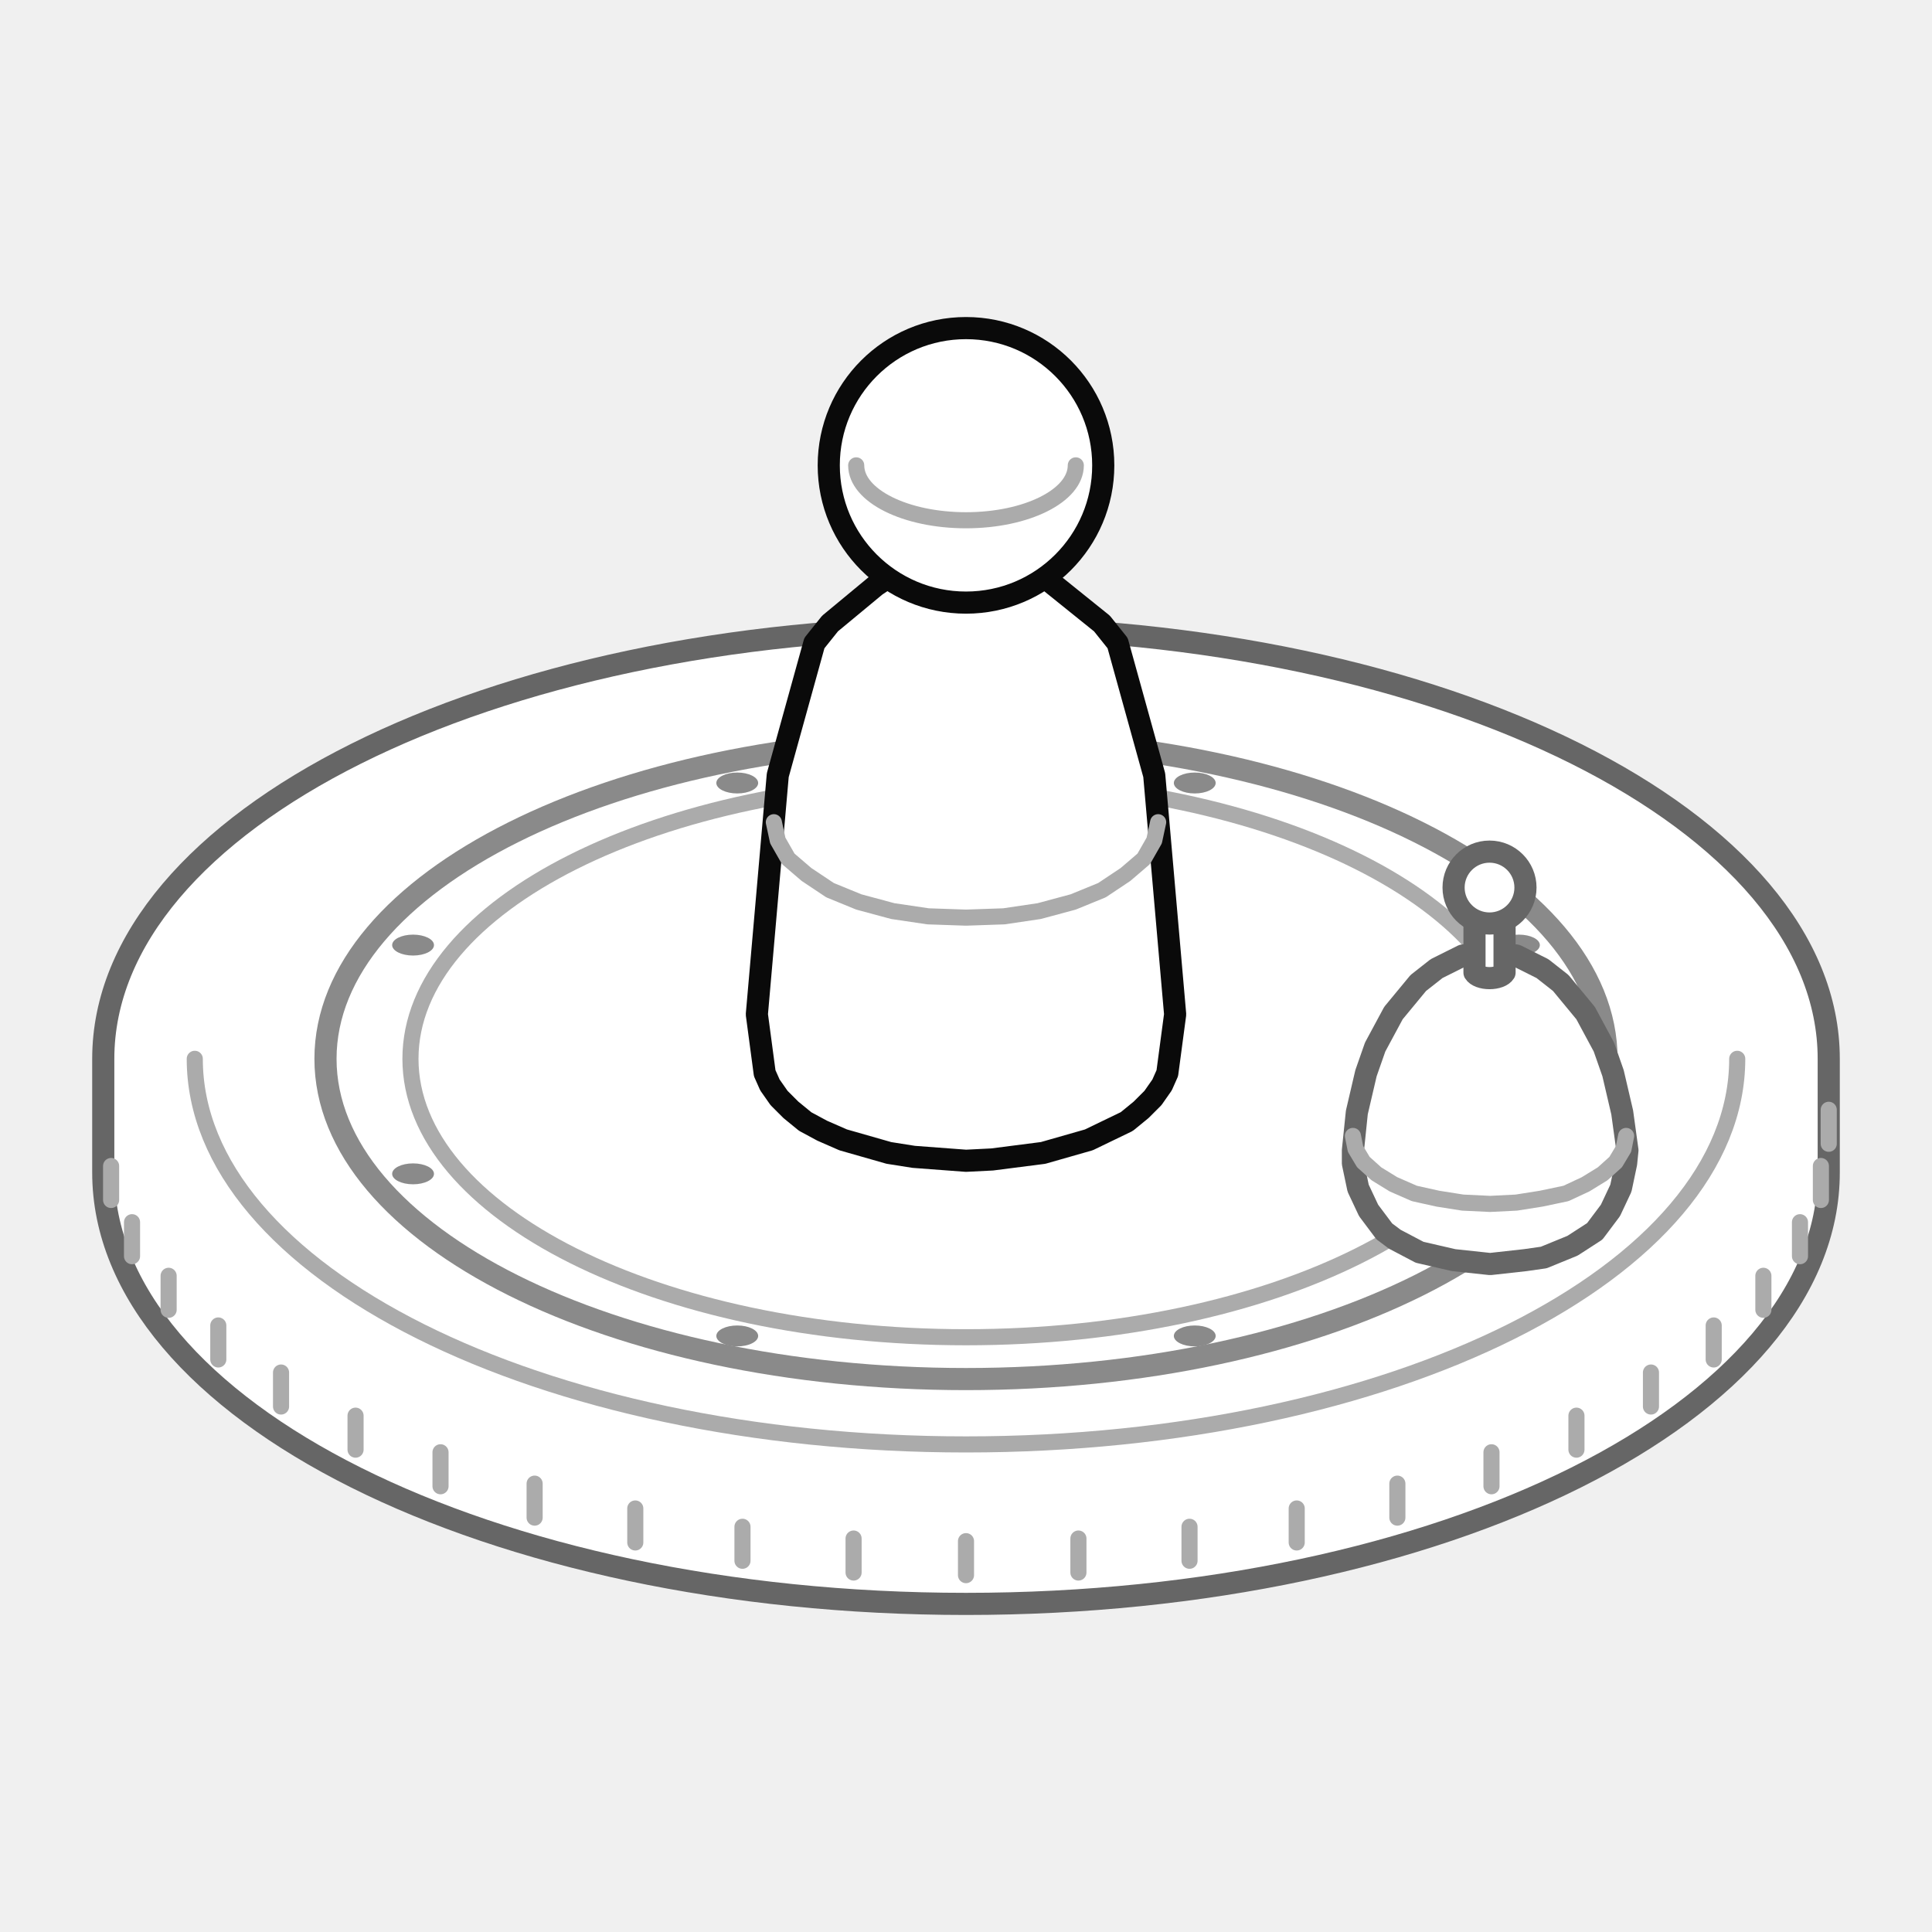
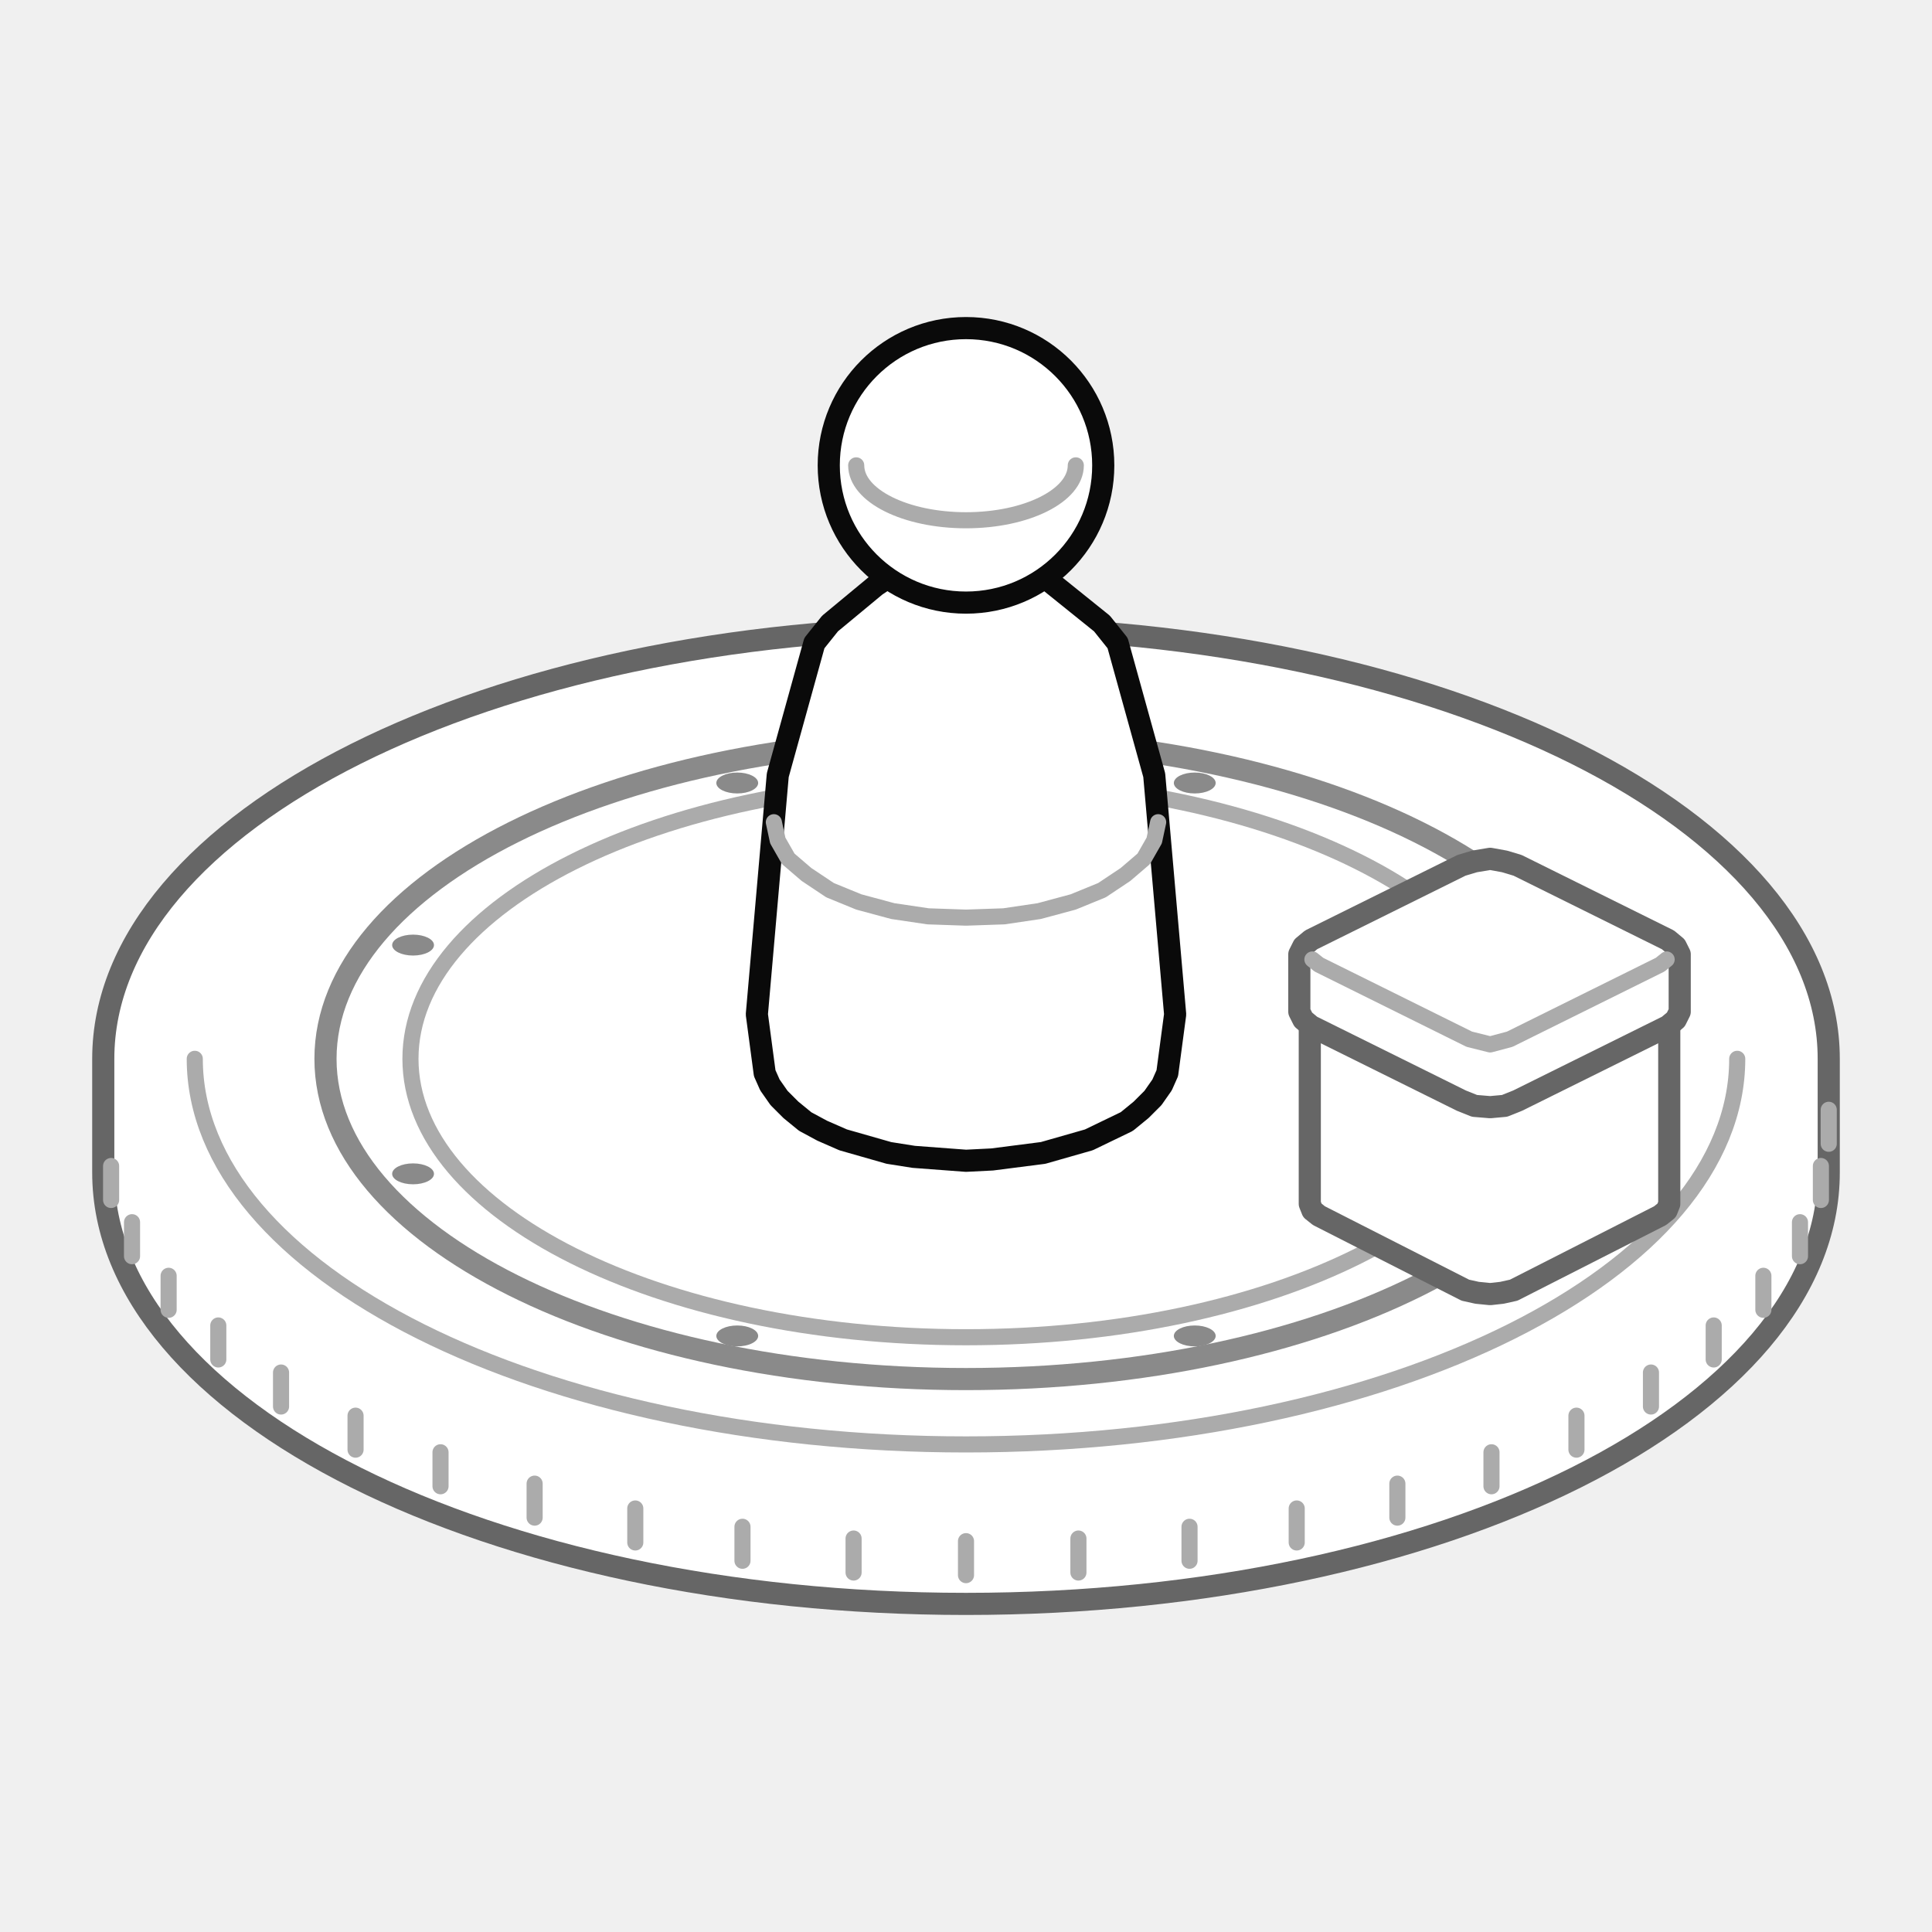
<svg xmlns="http://www.w3.org/2000/svg" viewBox="-7.39 -8.97 14.78 14.78" width="96" height="96" class="u-icon u-icon--full" fill="#ffffff" stroke="#666666" stroke-width="1.1" stroke-linecap="round" stroke-linejoin="round" data-icon="human-in-the-loop" aria-hidden="true" focusable="false">
  <path d="M-6.6-.87A6.6 3.3 0 0 1 6.6-.87L6.6 0A6.6 3.3 0 0 1 -6.6 0z" vector-effect="non-scaling-stroke" />
  <path class="ui-s-l" stroke="#ababab" stroke-width="0.8" fill="none" d="M-5.9-.87A5.9 2.95 0 0 0 5.9-.87" vector-effect="non-scaling-stroke" />
  <path class="ui-s-m" stroke="#8a8a8a" fill="none" d="M-4.9-.87A4.9 2.45 0 1 0 4.9-.87A4.9 2.45 0 1 0 -4.9-.87z" vector-effect="non-scaling-stroke" />
  <path class="ui-s-l" stroke="#ababab" stroke-width="0.8" fill="none" d="M-4.25-.87A4.25 2.13 0 1 0 4.25-.87A4.25 2.13 0 1 0 -4.25-.87z" vector-effect="non-scaling-stroke" />
  <path class="ui-f-m" fill="#8a8a8a" stroke="none" d="M1.59 1.25A.16.08 0 1 0 1.91 1.25A.16.08 0 1 0 1.59 1.25zM-1.91 1.25A.16.08 0 1 0 -1.59 1.25A.16.08 0 1 0 -1.91 1.25zM-4.39.01A.16.08 0 1 0 -4.07.01A.16.08 0 1 0 -4.39.01zM-4.39-1.74A.16.08 0 1 0 -4.07-1.74A.16.08 0 1 0 -4.39-1.74zM-1.91-2.98A.16.08 0 1 0 -1.59-2.98A.16.08 0 1 0 -1.91-2.98zM1.59-2.98A.16.08 0 1 0 1.91-2.98A.16.08 0 1 0 1.59-2.98zM4.07-1.74A.16.08 0 1 0 4.39-1.74A.16.08 0 1 0 4.07-1.74zM4.07.01A.16.08 0 1 0 4.39.01A.16.08 0 1 0 4.07.01z" />
  <path class="ui-s-l" stroke="#ababab" stroke-width="0.8" fill="none" d="M6.6-.22l0-.26M6.54.21l0-.26M6.38.64l0-.26M6.1 1.05l0-.26M5.72 1.43l0-.26M5.24 1.79l0-.26M4.67 2.12l0-.26M4.02 2.4l0-.26M3.3 2.64l0-.26M2.53 2.83l0-.26M1.71 2.97l0-.26M.86 3.06l0-.26M0 3.08l0-.26M-.86 3.06l0-.26M-1.71 2.97l0-.26M-2.53 2.83l0-.26M-3.3 2.64l0-.26M-4.02 2.4l0-.26M-4.67 2.12l0-.26M-5.24 1.79l0-.26M-5.72 1.43l0-.26M-6.1 1.05l0-.26M-6.38.64l0-.26M-6.54.21l0-.26" vector-effect="non-scaling-stroke" />
  <path class="ui-s-a ui-f-g" stroke="#0a0a0a" d="M-1.6-1.21l.16-1.83.28-1.01.12-.15.35-.29.12-.08.17-.06.19-.04.31-.01.3.05.23.1.41.33.12.15.28 1.01.16 1.83-.06.45-.04.09-.07.1-.09.09-.11.09-.29.14-.35.1-.39.05-.2.01-.4-.03-.19-.03-.35-.1-.16-.07-.13-.07-.11-.09-.09-.09-.07-.1-.04-.09z" vector-effect="non-scaling-stroke" />
  <path class="ui-s-l" stroke="#ababab" stroke-width="0.8" fill="none" d="M1.47-2.68l-.03.14-.08.14-.14.12-.18.12-.22.09-.26.07-.27.04-.29.01-.29-.01-.27-.04-.26-.07-.22-.09-.18-.12-.14-.12-.08-.14-.03-.14" vector-effect="non-scaling-stroke" />
  <path class="ui-s-a ui-f-g" stroke="#0a0a0a" d="M-1.05-5.41A1.05 1.05 0 1 0 1.05-5.41A1.05 1.05 0 1 0 -1.05-5.41z" vector-effect="non-scaling-stroke" />
  <path class="ui-s-l" stroke="#ababab" stroke-width="0.8" fill="none" d="M-.84-5.41A.84.42 0 0 0 .84-5.41" vector-effect="non-scaling-stroke" />
-   <path d="M2.96-.17l.03-.29.07-.3.07-.2.14-.26.19-.23.14-.11.2-.1.21-.03.2.03.2.1.14.11.19.23.14.26.07.2.07.3.04.29-.01.1-.04.19-.08.17-.12.16-.17.11-.22.09-.14.02-.27.03-.28-.03-.26-.06-.19-.1-.08-.06-.12-.16-.08-.17-.04-.19z" vector-effect="non-scaling-stroke" />
-   <path class="ui-s-l" stroke="#ababab" stroke-width="0.8" fill="none" d="M5.05-.28l-.02.1-.06.1-.1.09-.13.08-.15.07-.19.04-.19.03-.2.01-.21-.01-.19-.03-.18-.04-.16-.07-.13-.08-.1-.09-.06-.1-.02-.1" vector-effect="non-scaling-stroke" />
-   <path d="M3.89-2A.12.06 0 0 1 4.12-2L4.12-1.53A.12.06 0 0 1 3.89-1.53z" vector-effect="non-scaling-stroke" />
-   <path class="ui-s-l" stroke="#ababab" stroke-width="0.8" fill="none" d="M3.94-2A.07.03 0 0 0 4.07-2" vector-effect="non-scaling-stroke" />
-   <path d="M3.73-2.18A.27.27 0 1 0 4.28-2.18A.27.27 0 1 0 3.73-2.18z" vector-effect="non-scaling-stroke" />
+   <path d="M2.63-1.23l.02-.05.05-.04 1.12-.56.09-.03.1-.01.09.01.09.03 1.12.56.05.04.02.05 0 1.47-.02.05-.05.04-1.12.57-.09.02-.09.01-.1-.01-.09-.02-1.12-.57-.05-.04-.02-.05z" vector-effect="non-scaling-stroke" />
+   <path class="ui-s-l" stroke="#ababab" stroke-width="0.8" fill="none" d="M5.26-1.23l-.02.06-.07.05-.95.48-.1.03-.11.01-.12-.01-.1-.03-.95-.48-.07-.05-.02-.06" vector-effect="non-scaling-stroke" />
+   <path d="M2.55-1.67l.03-.06.06-.05 1.15-.57.1-.03.12-.02.11.02.1.03 1.15.57.06.05.03.06 0 .44-.03.06-.06.05-1.15.57-.1.04-.11.01-.12-.01-.1-.04-1.15-.57-.06-.05-.03-.06z" vector-effect="non-scaling-stroke" />
+   <path class="ui-s-l" stroke="#ababab" stroke-width="0.8" fill="none" d="M5.36-1.63l-.05.04-1.15.57-.15.04-.16-.04-1.15-.57-.05-.04" vector-effect="non-scaling-stroke" />
</svg>
